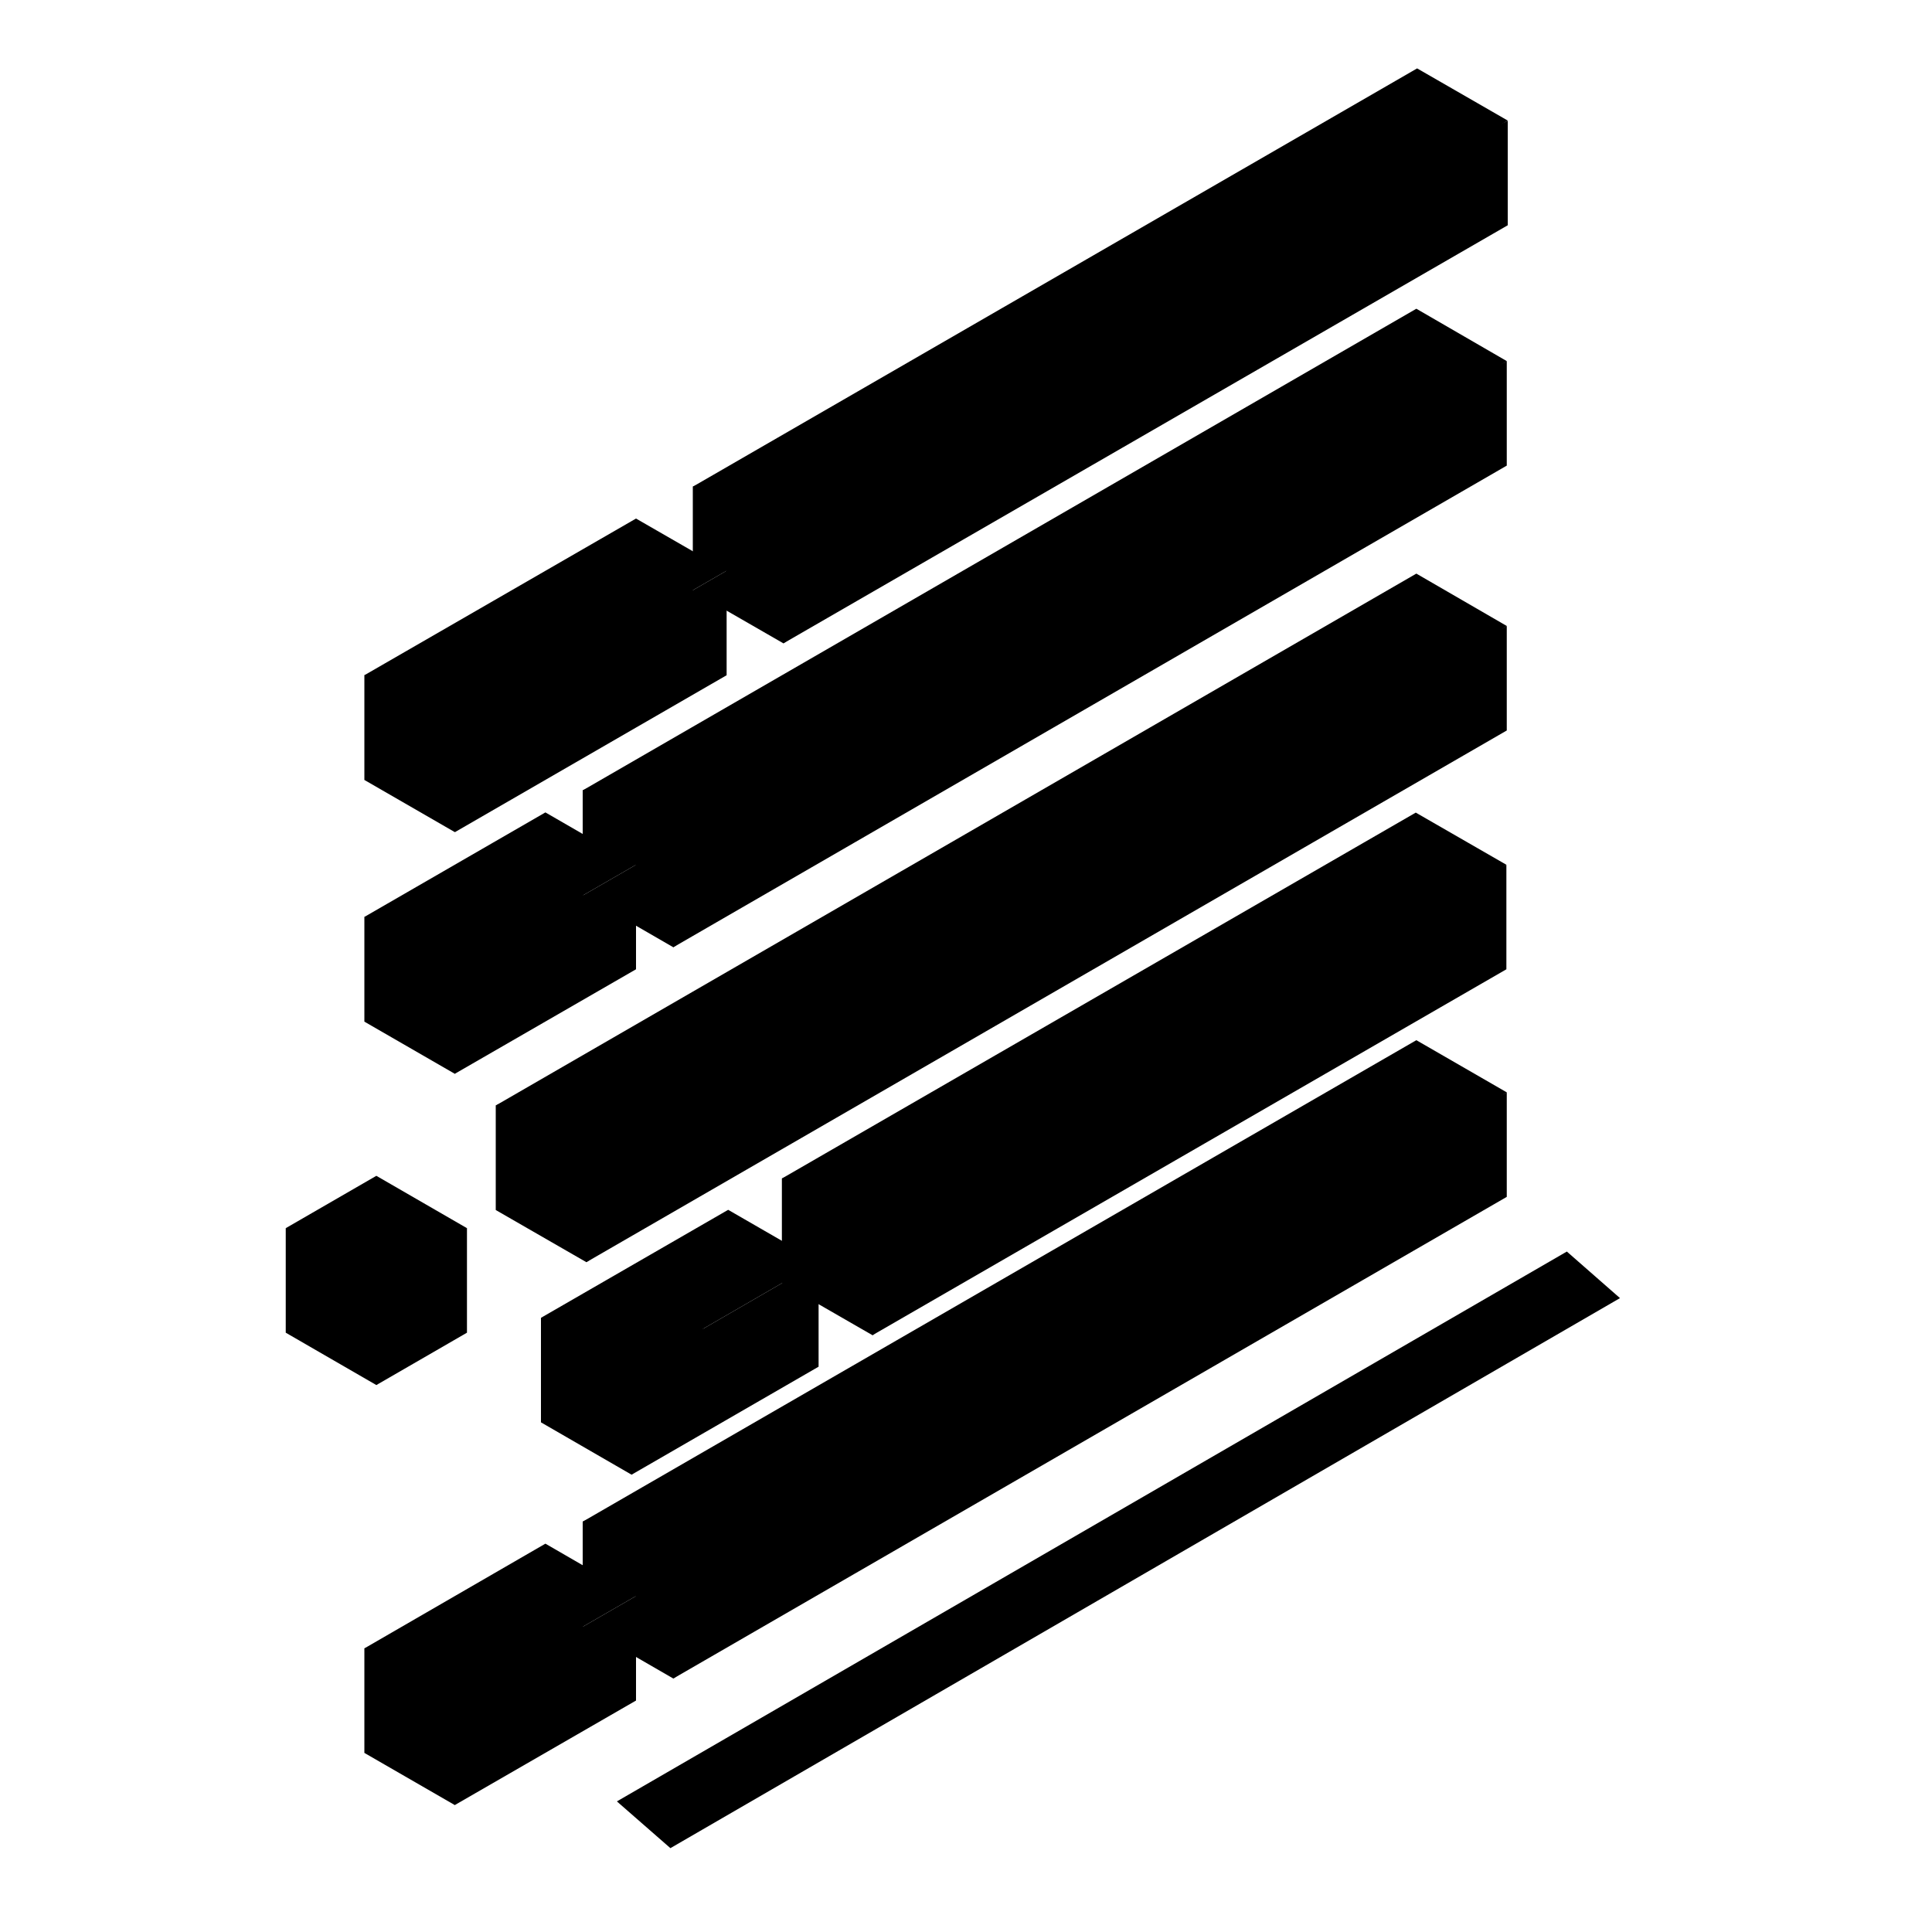
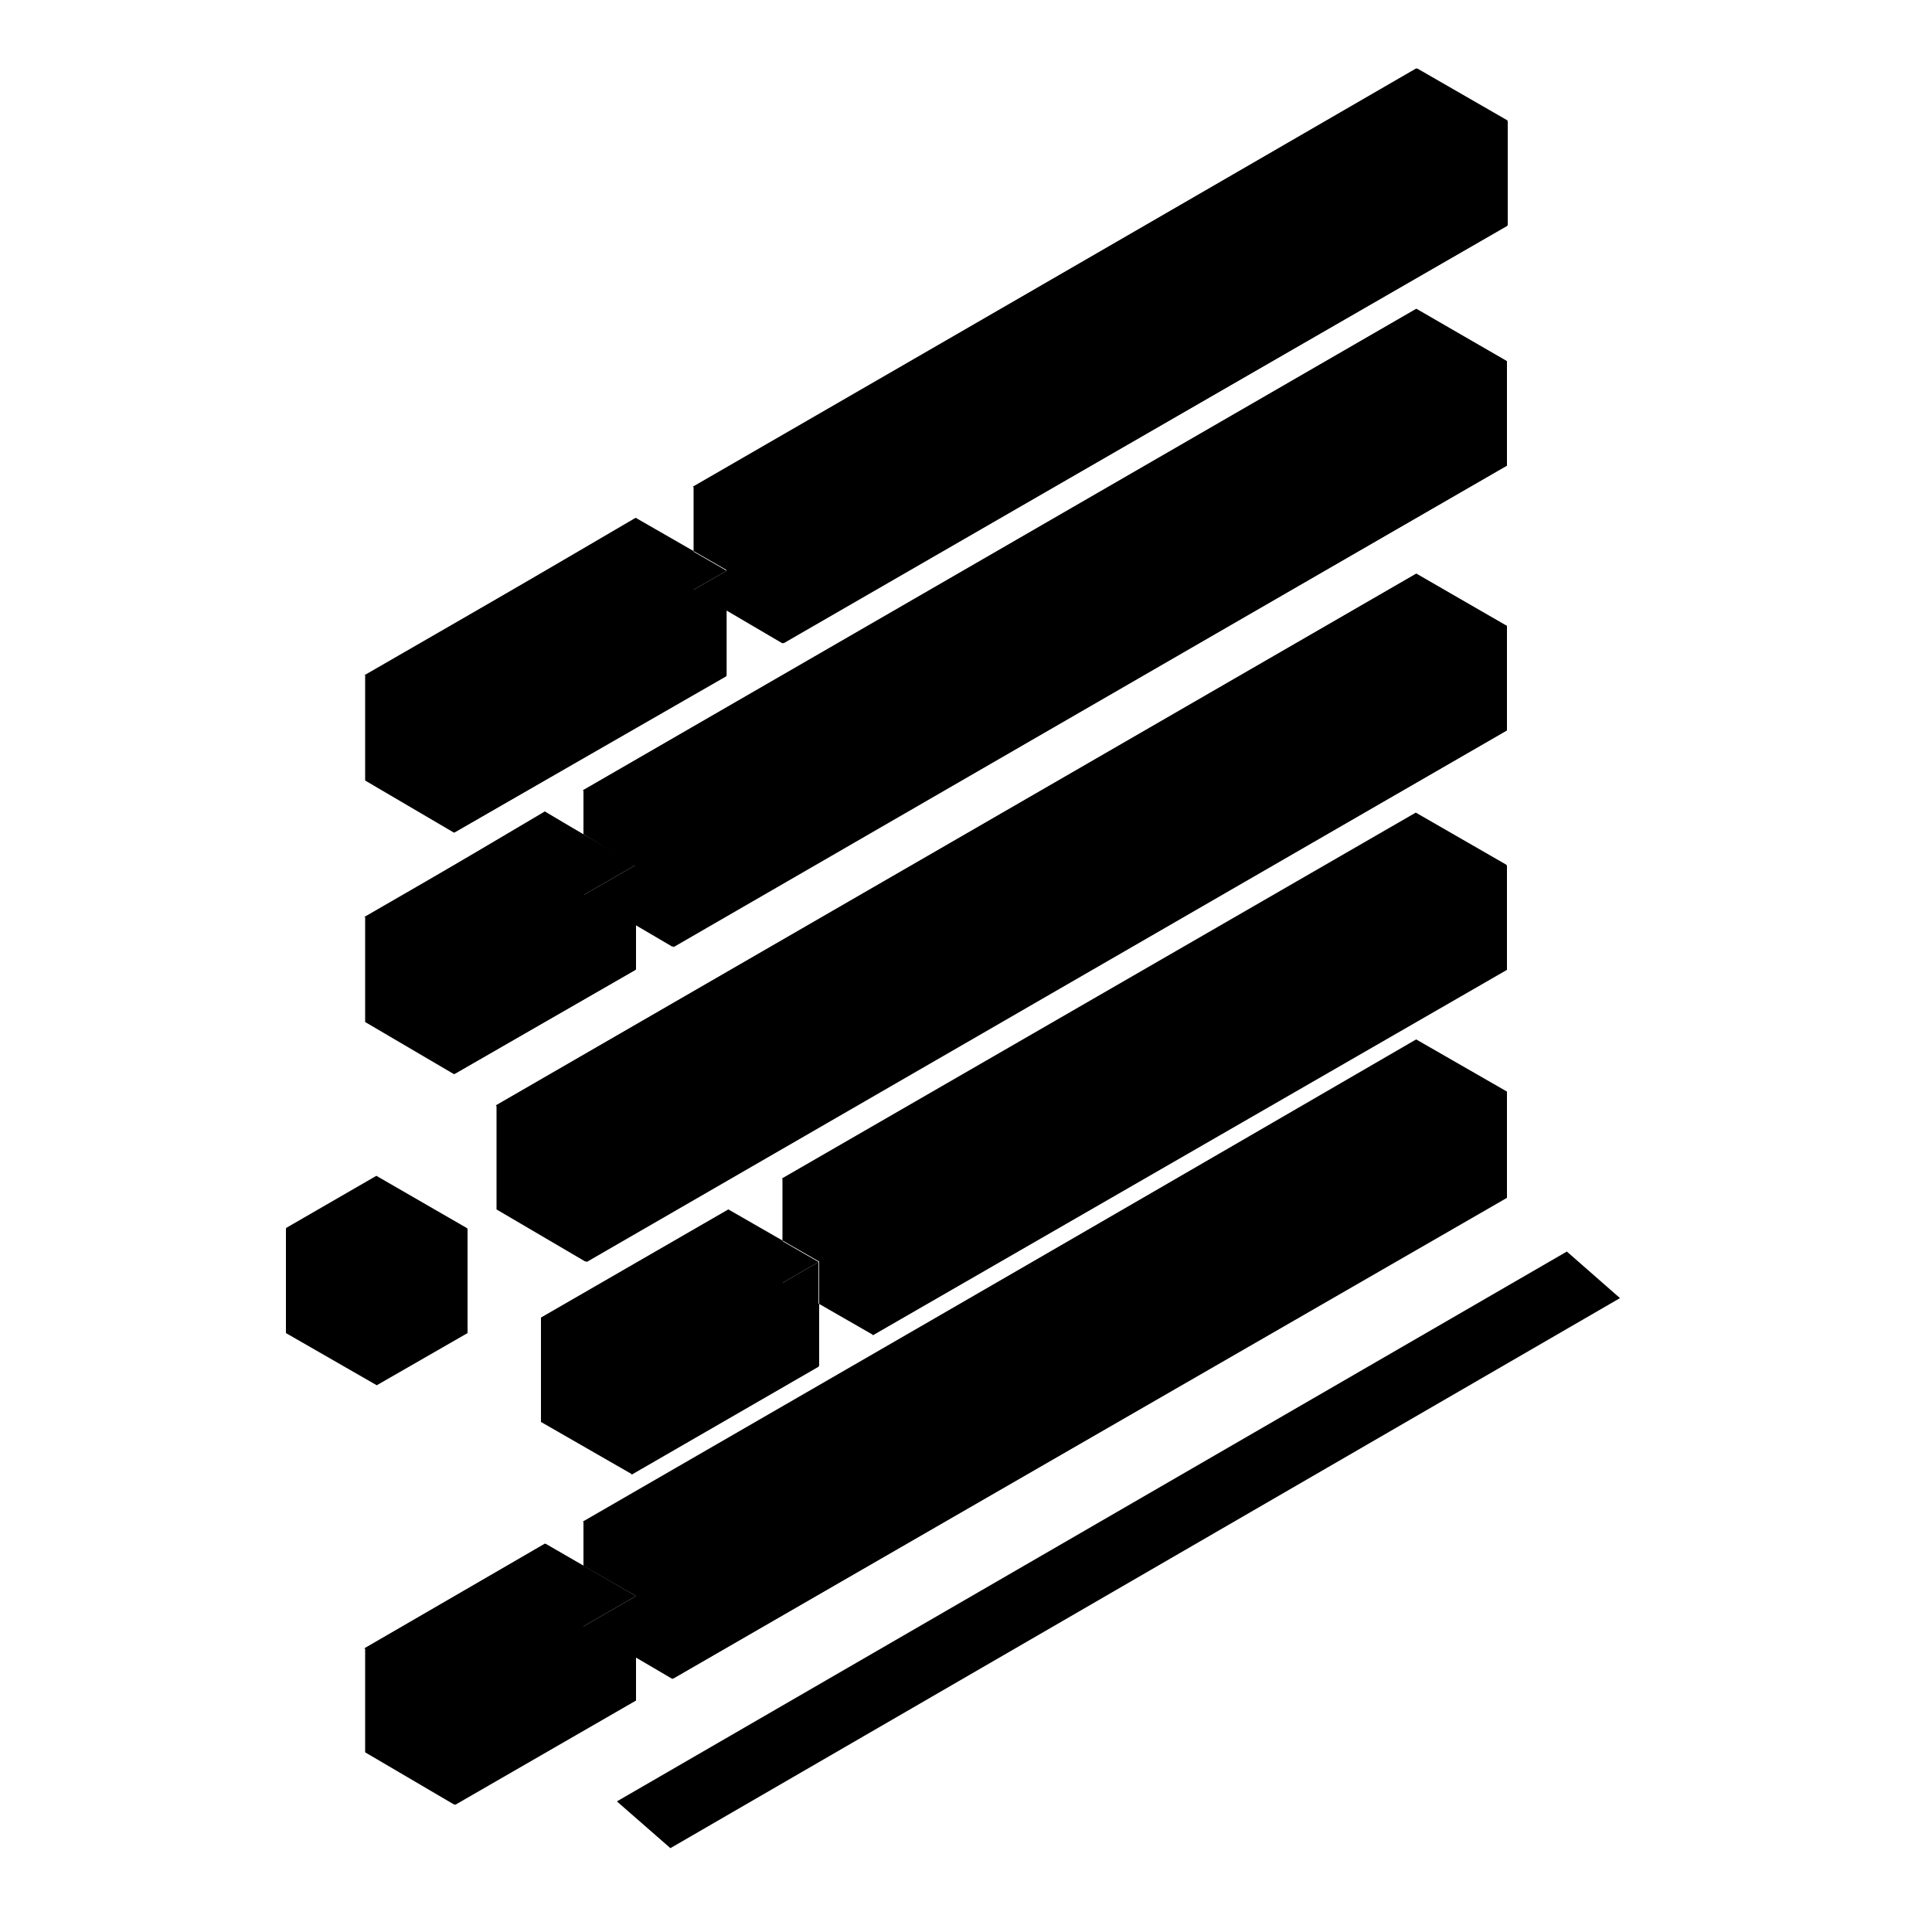
<svg xmlns="http://www.w3.org/2000/svg" viewBox="0 0 10 10">
  <path class="icon-shadow" d="M3.193 9.324L8.11 6.478l.275.241L3.47 9.566z" />
-   <path class="fill-darker-slate" d="M1.886 3.495v.542l.468.27 1.407-1.353zM7.804.625L4.055 3.33l-.469-.27v-.541zM1.886 5.288v-.542l1.406-.27-.938 1.082zm1.13-1.197v.541l.469.271 4.314-3.034zM1.479 6.898l.469.271.469-.812h-.938zm1.087-1.176v.541l.469.27L7.799 3.24zm.234 1.64v-.541c.487-.086 1.367.34 1.437-.289l-.968 1.101zM4.047 6.1v.541l.469.27 3.281-2.435zM1.886 9.073v-.541l1.406-.271-.938 1.082zm1.13-1.197v.541l.469.271 4.314-3.034z" />
+   <path class="fill-darker-slate" d="m 1.89,3.5 0,0.54 L 2.35,4.31 3.76,3.5 3.76,2.95 3.29,2.68 Z M 7.8,0.625 7.8,1.17 4.05,3.33 3.59,3.06 3.59,2.52 7.33,0.354 Z m -5.91,4.665 0,-0.54 0.93,-0.55 0.47,0.28 0,0.54 -0.94,0.54 z m 1.13,-1.2 0,0.54 L 3.48,4.9 7.8,2.41 7.8,1.87 7.33,1.6 Z M 1.48,6.9 1.95,7.17 2.42,6.9 2.42,6.36 1.95,6.09 1.48,6.36 Z M 2.57,5.72 2.57,6.26 3.03,6.53 7.8,3.78 7.8,3.24 7.33,2.97 Z m 0.23,1.64 0,-0.54 0.97,-0.56 0.47,0.27 0,0.54 -0.97,0.56 z M 4.05,6.1 4.05,6.64 4.52,6.91 7.8,5.02 7.8,4.48 7.33,4.21 Z m -2.16,2.97 0,-0.54 0.93,-0.54 0.47,0.27 0,0.54 -0.94,0.54 z M 3.02,7.88 3.02,8.42 3.48,8.69 7.8,6.2 7.8,5.65 7.33,5.38 Z" />
  <path class="fill-dark-slate" d="M3.292 2.684l.469.27-1.407.812-.468-.271zM7.335.354L3.586 2.519l.469.27L7.804.624zM1.886 4.746l.937-.541.469.271-.938.541zm5.445-3.148l.468.271-4.314 2.492-.469-.27zm0 1.371l.468.271-4.765 2.752-.468-.27zM2.8 6.821l.969-.559.468.27-.968.56zm4.528-2.615l.469.27L4.516 6.37l-.469-.27zM1.886 8.532l.937-.542.469.271-.938.541zm5.445-3.148l.468.27-4.314 2.493-.469-.271zm-5.852.973l.469-.271.469.271-.469.27z" />
  <path class="fill-slate" d="M3.761 3.495v-.541l-1.406.812v.541zM7.804.625v.541L4.055 3.33v-.541zm-5.45 4.933l.938-.541v-.541l-.938.541zM7.799 2.41L3.485 4.903v-.542l4.314-2.492zM2.417 6.898v-.541l-.469.27v.542zm5.382-3.117V3.24L3.035 5.992v.541zM4.237 6.532v.542l-.968.559v-.541zm3.56-1.515v-.541L4.516 6.37v.541zM2.354 9.343l.938-.541v-.541l-.938.541zm5.445-3.148L3.485 8.688v-.541l4.314-2.493z" />
</svg>
